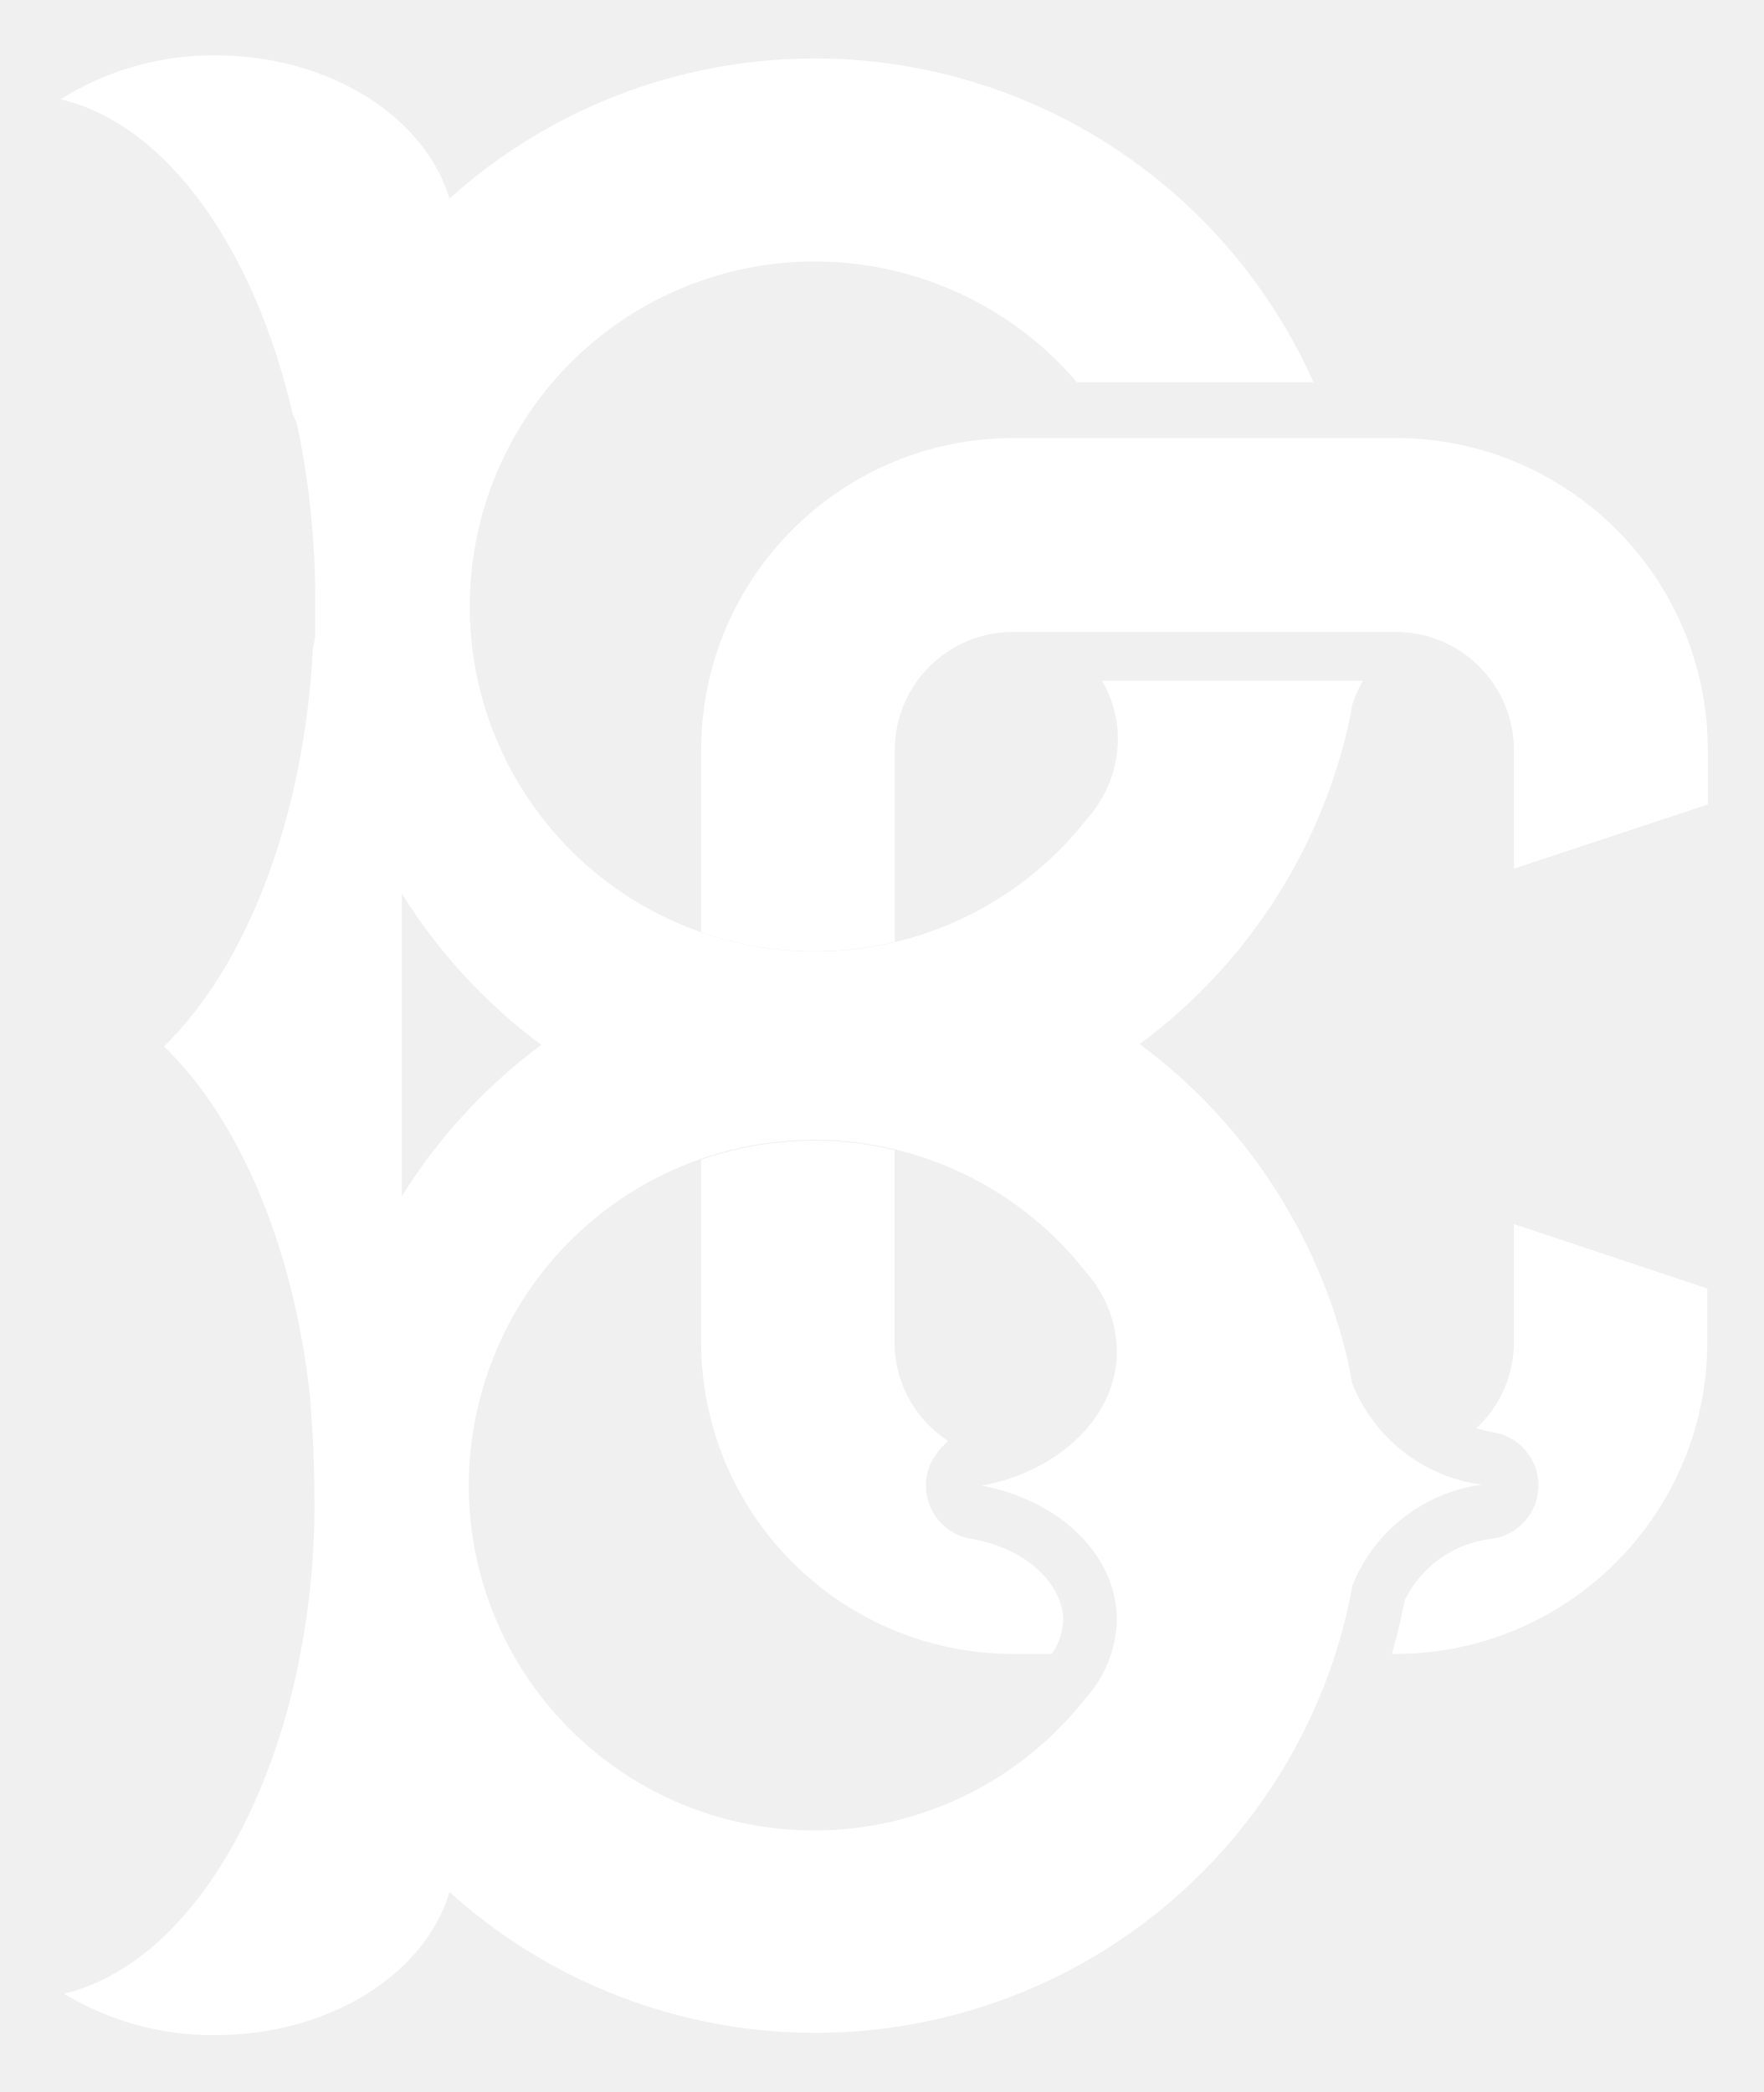
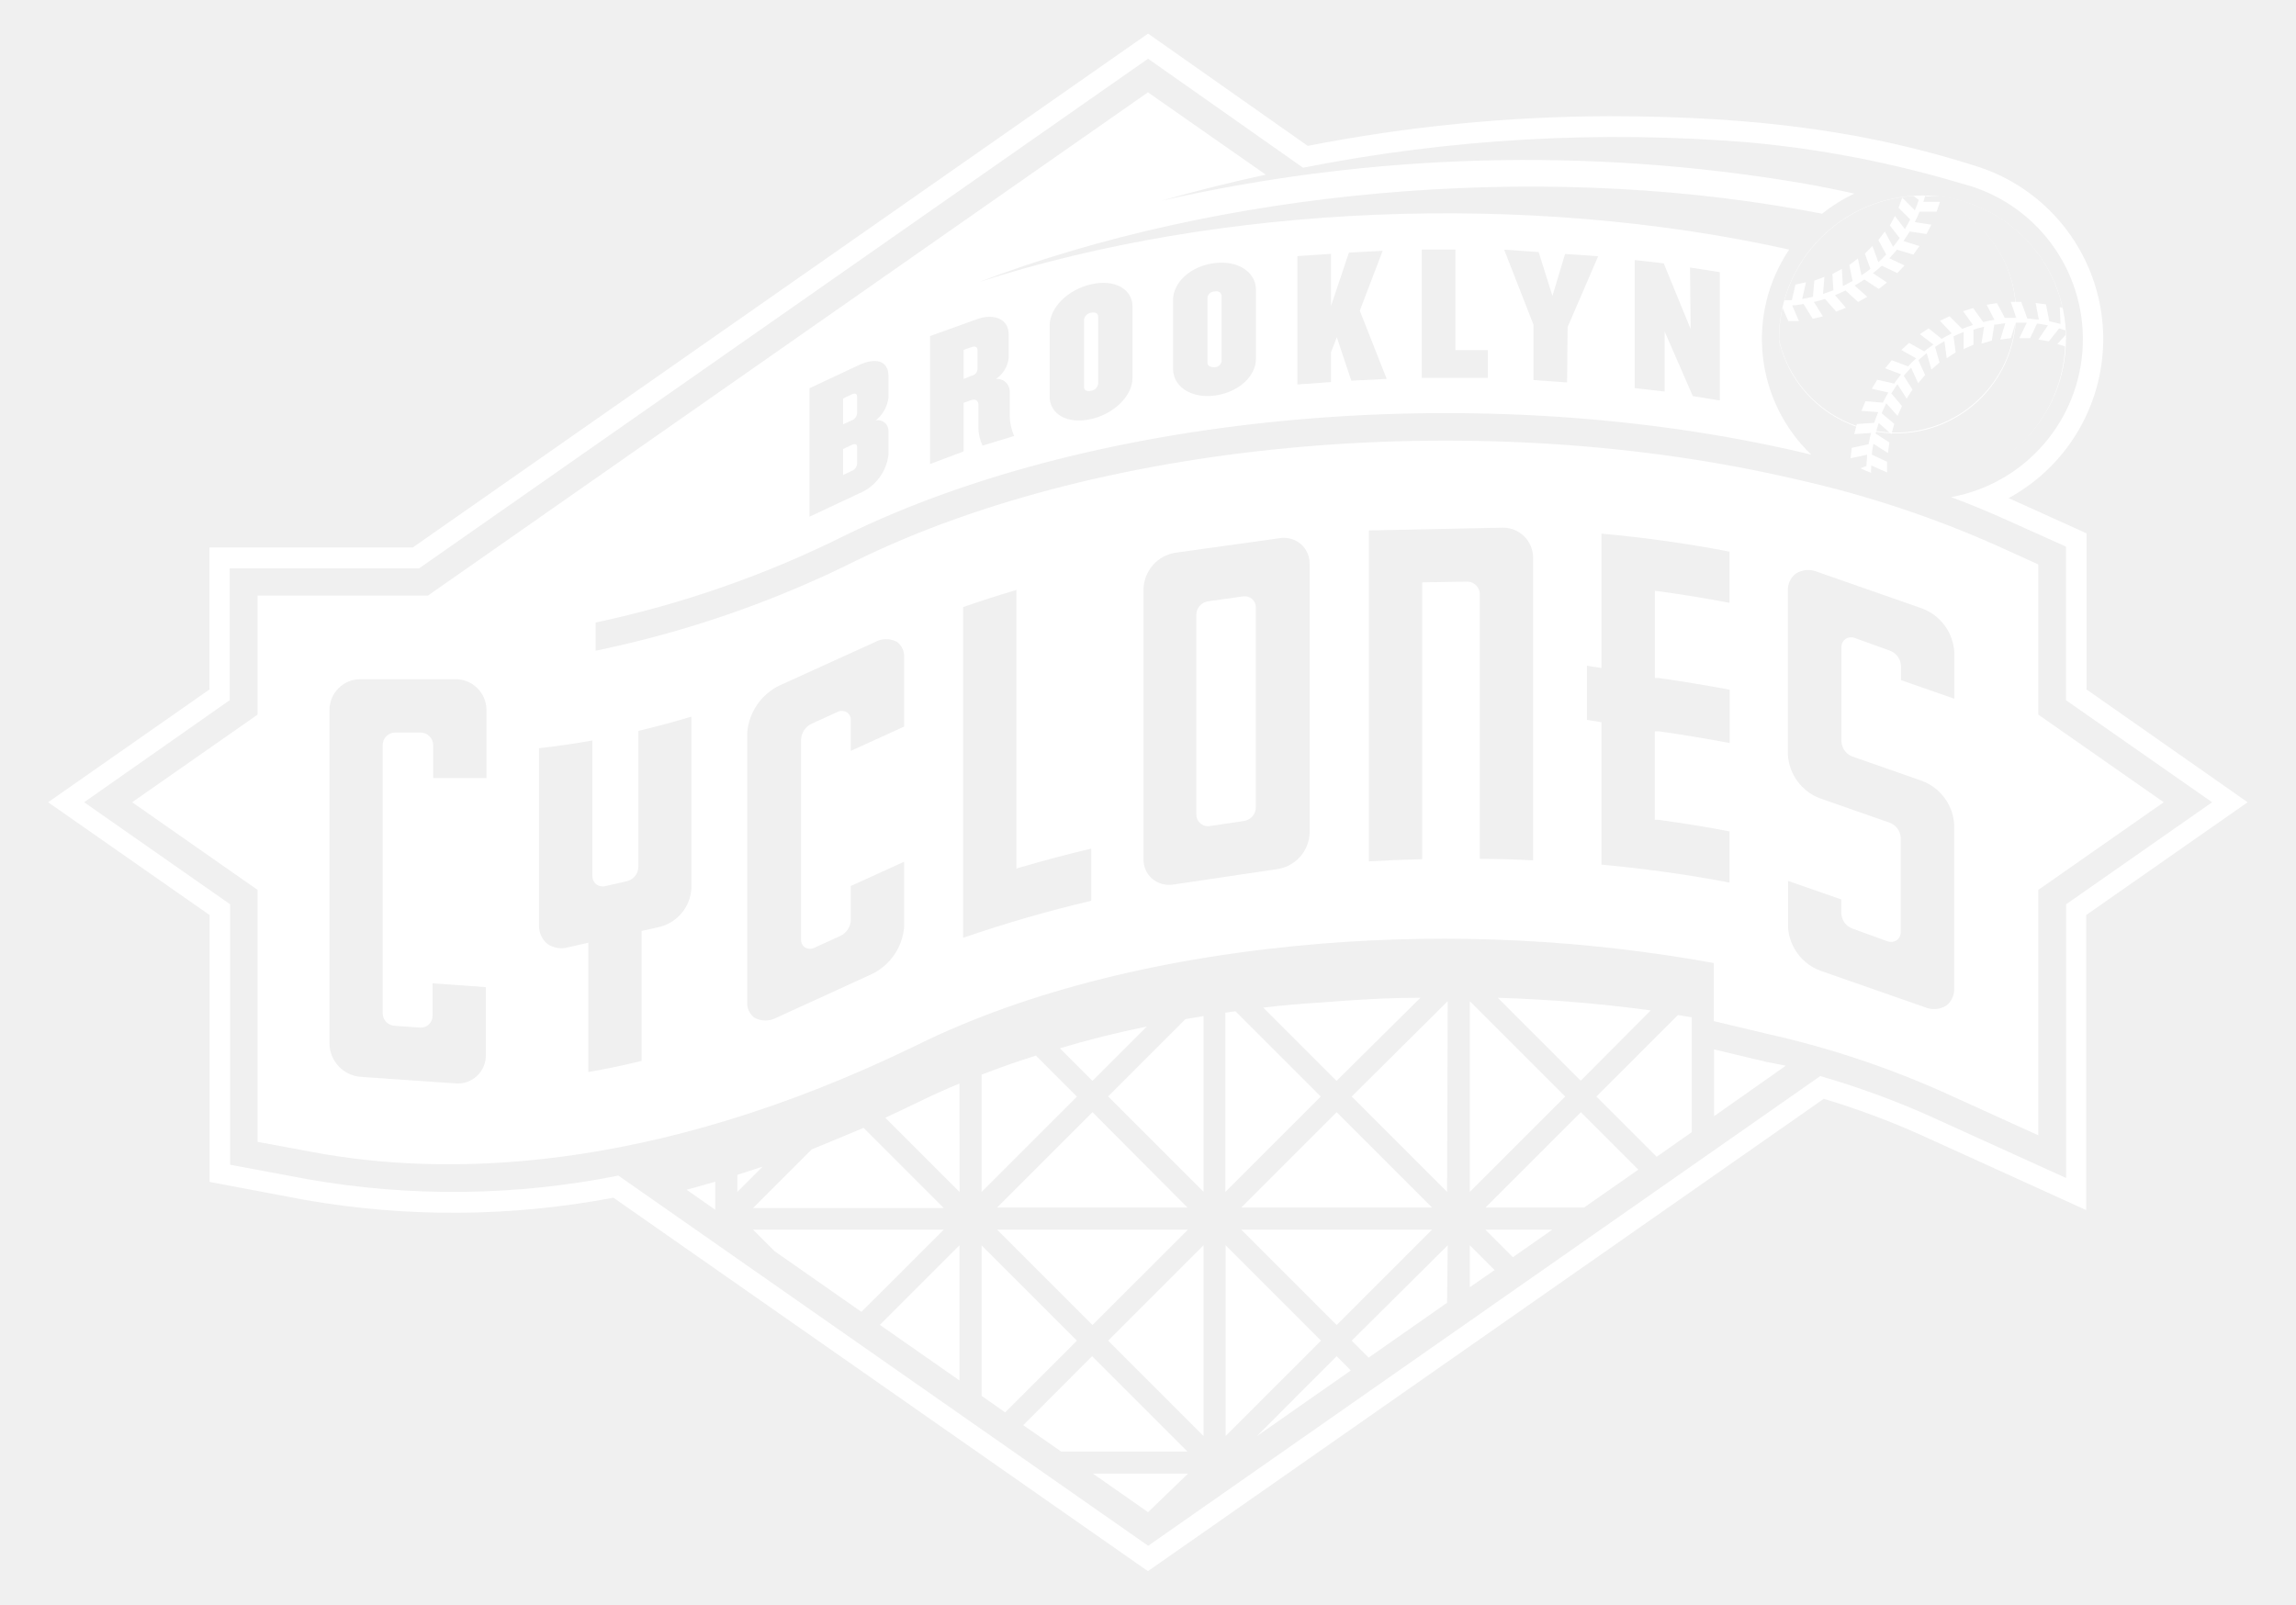
- <svg xmlns="http://www.w3.org/2000/svg" viewBox="0 0 71.04 84.29">
-   <mask id="ink-453" maskUnits="userSpaceOnUse" x="0" y="0" width="71.04" height="84.29">
+ <svg xmlns="http://www.w3.org/2000/svg" viewBox="0 0 181.75 127.04">
+   <mask id="ink-453" maskUnits="userSpaceOnUse" x="0" y="0" width="181.75" height="127.04">
    <g fill="#fff">
-       <g data-name="Layer 2">
-         <path d="M71 34v-3.78A14.83 14.83 0 0 0 56.22 15.4h-.85A24.29 24.29 0 0 0 18.84 4.57 12.79 12.79 0 0 0 8.66 0a13.82 13.82 0 0 0-7.44 2.09 2.16 2.16 0 0 0 .69 4.09c3 .72 6.2 4.56 7.73 11.15l.15.38a31.94 31.94 0 0 1 .65 6.55v1.28l-.06.41C10 32.52 7.78 37.83 5 40.52a2.26 2.26 0 0 0 0 3.25c2.56 2.47 4.66 7.15 5.24 13a1.91 1.91 0 0 0 .07.34c0 .7 0 1.55.05 2.29v2a30 30 0 0 1-1 6.71 1.59 1.59 0 0 0-.07.17c-1.61 5.78-4.6 9.16-7.38 9.83a2.16 2.16 0 0 0-.69 4.09 13.82 13.82 0 0 0 7.44 2.09 12.79 12.79 0 0 0 10.17-4.57 24.29 24.29 0 0 0 36.55-10.86h.84A14.83 14.83 0 0 0 71 54.07v-3.78L58.73 46.2v7.87a2.48 2.48 0 0 1-.8 1.83l-.48.45a3.15 3.15 0 0 1-.78-1.13l-.19-.89a24.41 24.41 0 0 0-7.06-12.18A24.4 24.4 0 0 0 56.49 30l.19-.89a2.85 2.85 0 0 1 .46-.79 3.2 3.2 0 0 0 .21-.3 2.51 2.51 0 0 1 1.38 2.23v7.87zm-14.78-8.54h-15.4a4.77 4.77 0 0 0-4.76 4.76v7.73a14 14 0 0 0 7.73-5 4.85 4.85 0 0 0 1.21-3.1 4.54 4.54 0 0 0-.64-2.3h10.55a4.72 4.72 0 0 0-.42.95c-.06.31-.13.66-.2 1a22.16 22.16 0 0 1-8.37 12.69 22.15 22.15 0 0 1 8.37 12.69c.07.3.14.65.2 1a6.55 6.55 0 0 0 5.22 4.06A6.56 6.56 0 0 0 54.49 64c-.06.31-.13.66-.2 1a22 22 0 0 1-36.18 11.27c-1 3.3-4.83 5.77-9.45 5.77a11.56 11.56 0 0 1-6.22-1.73c4-1 7.34-5.36 9-11.42a32 32 0 0 0 1.08-7.42 51.38 51.38 0 0 0-.17-5.22c-.66-6.07-2.86-11.2-5.88-14.11 3.34-3.22 5.69-9.15 6-16.08a2 2 0 0 0 .09-.53v-1.28a34.25 34.25 0 0 0-.56-7.07 1.86 1.86 0 0 0-.19-.49C10.25 10 6.71 5 2.44 4a11.55 11.55 0 0 1 6.22-1.75c4.62 0 8.48 2.47 9.45 5.77a22 22 0 0 1 34.81 7.38h-9.53a13.9 13.9 0 1 0-15.14 22.16v-7.34a12.58 12.58 0 0 1 12.57-12.57h15.4a12.58 12.58 0 0 1 12.57 12.57v2.16L61 35v-4.78a4.77 4.77 0 0 0-4.78-4.76zm-14 2.83a2.46 2.46 0 0 1 .6 1.56 2.76 2.76 0 0 1-.82 1.71 12 12 0 0 1-3.74 3.13v-4.47a2.52 2.52 0 0 1 2.51-2.51h1a3 3 0 0 0 .41.58zM26 33.87a11.64 11.64 0 1 1 14.18-18.46A14.83 14.83 0 0 0 26 30.22z" fill="#fff" style="fill:#000" />
-         <path d="M36.06 54.07a4.76 4.76 0 0 0 2.16 4 3.11 3.11 0 0 0-.64.78A2.17 2.17 0 0 0 39.2 62c2.47.47 3.65 2 3.65 3.26a2.6 2.6 0 0 1-.46 1.37h-1.57a12.58 12.58 0 0 1-12.57-12.56v-7.34a13.92 13.92 0 0 0-8.93 9.85 13.87 13.87 0 0 0 3.32 12.72 13.9 13.9 0 0 0 21.15-.89A4.86 4.86 0 0 0 45 65.27c0-2.62-2.31-4.82-5.43-5.41 3.11-.59 5.43-2.79 5.43-5.41a4.86 4.86 0 0 0-1.25-3.14 14 14 0 0 0-7.73-5zM24.34 67.82v-.05a11.62 11.62 0 0 1-2.78-10.64A11.65 11.65 0 0 1 26 50.44v3.64a14.83 14.83 0 0 0 14.17 14.8 11.73 11.73 0 0 1-7.35 2.62 11.6 11.6 0 0 1-8.48-3.68zM42 52.73a2.76 2.76 0 0 1 .73 1.71 2.89 2.89 0 0 1-1.18 2.14h-.78a2.51 2.51 0 0 1-2.51-2.51v-4.46A11.93 11.93 0 0 1 42 52.73zM21.8 42.15A22.14 22.14 0 0 1 16.19 36v12.25a22.11 22.11 0 0 1 5.61-6.1z" fill="#fff" style="fill:#000" />
-         <path d="M28.25 46.73v7.34a12.58 12.58 0 0 0 12.57 12.57h1.56a2.6 2.6 0 0 0 .46-1.37c0-1.22-1.18-2.79-3.65-3.26a2.17 2.17 0 0 1-1.63-3.17 3.11 3.11 0 0 1 .64-.78 4.76 4.76 0 0 1-2.16-4v-7.72a13.89 13.89 0 0 0-7.8.39zM60.11 57.7a2.17 2.17 0 0 1 0 4.3 4.45 4.45 0 0 0-3.51 2.47l-.19.9q-.15.64-.33 1.27h.13a12.58 12.58 0 0 0 12.58-12.57v-2.15L61 49.32v4.75a4.74 4.74 0 0 1-1.52 3.48 6.54 6.54 0 0 0 .63.15z" fill="#fff" />
-         <path d="M28.25 37.56A13.9 13.9 0 1 1 43.39 15.4h9.53A22 22 0 0 0 18.11 8c-1-3.3-4.83-5.77-9.45-5.77A11.55 11.55 0 0 0 2.44 4c4.27 1 7.81 6 9.36 12.71a1.86 1.86 0 0 1 .19.49 34.25 34.25 0 0 1 .71 7.07v1.28a2 2 0 0 1-.09.53c-.35 6.93-2.7 12.86-6 16.08 3 2.91 5.22 8 5.88 14.11a51.38 51.38 0 0 1 .17 5.22 32 32 0 0 1-1.08 7.42c-1.68 6.05-5 10.46-9 11.42A11.56 11.56 0 0 0 8.66 82c4.62 0 8.48-2.47 9.45-5.77a22 22 0 0 0 36.18-11.35c.07-.3.14-.65.2-1a6.56 6.56 0 0 1 5.22-4.06 6.55 6.55 0 0 1-5.22-4.06c-.06-.31-.13-.66-.2-1a22.15 22.15 0 0 0-8.37-12.69 22.16 22.16 0 0 0 8.37-12.69c.07-.3.14-.65.2-1a4.72 4.72 0 0 1 .42-.95H44.4a4.54 4.54 0 0 1 .64 2.3A4.85 4.85 0 0 1 43.79 33a13.92 13.92 0 0 1-15.53 4.57zM16.19 36a22.14 22.14 0 0 0 5.62 6.1 22.11 22.11 0 0 0-5.62 6.1zm27.6 15.3A4.86 4.86 0 0 1 45 54.45c0 2.62-2.31 4.82-5.43 5.41 3.11.59 5.43 2.79 5.43 5.41a4.86 4.86 0 0 1-1.25 3.14 13.9 13.9 0 0 1-21.15.89 13.87 13.87 0 0 1-3.32-12.72 13.91 13.91 0 0 1 24.51-5.28z" fill="#fff" style="fill:#fff" />
-         <path d="M61 30.22V35l7.81-2.59v-2.19a12.58 12.58 0 0 0-12.59-12.57h-15.4a12.58 12.58 0 0 0-12.57 12.57v7.34a13.9 13.9 0 0 0 7.8.39v-7.73a4.77 4.77 0 0 1 4.76-4.76h15.4A4.77 4.77 0 0 1 61 30.22z" fill="#fff" />
-         <path d="M61 76.72h-1v2.65h-.66v-2.65h-1v-.57H61zm4.4 2.65h-.66v-2.56l-.93 2.56h-.63l-.9-2.56v2.56h-.66v-3.22h1.14l.75 2.1.78-2.1h1.13z" fill="#fff" style="fill:#000" />
+       <path d="m145 93.15h-1.09v3h-.74v-3h-1.17v-.65h3zm5 3h-.74v-2.91l-1 2.88h-.71l-1-2.88v2.88h-.74v-3.62h1.28l.84 2.37.88-2.37h1.27z" fill="#fff" style="fill:#000" />
+       <path d="m167.35 53.45v-12.63l-4-1.8a16.54 16.54 0 0 0 -5.3-27.64l-.81-.26c-8.87-2.85-18.08-4.12-29.83-4.12a129 129 0 0 0 -23.41 2.2l-13.12-9.2-58.88 41.17h-17.6v12.28l-14.4 10.07 14.4 10.07v21.8l9.31 1.74a69.75 69.75 0 0 0 24.33 0l42.84 29.87 53.86-37.65a60.82 60.82 0 0 1 6.5 2.49l16.11 7.31v-25.56l14.4-10.07z" fill="#000" />
+       <path d="m165.17 54.59v-12.36l-6.17-2.79a14.34 14.34 0 0 0 -2.43-26.24c-8.31-2.67-17.12-4-29.2-4a125.58 125.58 0 0 0 -23.85 2.35l-12.64-8.89-58.21 40.69h-16.09v11.24l-12.77 8.93 12.78 8.93v21.13l7.52 1.42a68 68 0 0 0 24.45-.17l42.31 29.57 53.5-37.4a63.71 63.71 0 0 1 7.77 2.9l13 5.91v-23.36l12.78-8.93z" fill="#fff" />
+       <path d="m171.29 63.52-9.93 6.94v19.43l-7.64-3.47a73.53 73.53 0 0 0 -13.85-4.57l-4.2-1s0-4.56 0-4.6a119.86 119.86 0 0 0 -31-1.54c-12.3 1-23.38 3.75-32 8-21.39 10.43-37.82 10.39-47.86 8.52l-4.42-.82v-19.95l-9.93-6.94 9.93-6.94v-9.42h13.48l57-39.85 9.33 6.52c-2.79.6-5.55 1.29-8.25 2.06a130.74 130.74 0 0 1 50.68-1.39q2.11.37 4.16.83a12.7 12.7 0 0 0 -2.55 1.59l-1.62-.3c-21.38-3.86-46.13-1.53-65.12 5.71 19-6.12 43.24-7.22 64.13-2.57a12.69 12.69 0 0 0 1.75 16.24l-.54-.13c-25.27-5.96-55.84-3.33-75.94 6.52a82.7 82.7 0 0 1 -19.75 6.9v2.23a84.31 84.31 0 0 0 20.7-7.17c19.73-9.64 49.67-12.2 74.5-6.36a84 84 0 0 1 15.83 5.26l3.17 1.44v11.89z" fill="#fff" style="fill:#fff" />
+       <g fill="#000">
+         <path d="m155.82 16.08c.28.09.56.19.83.31-.27-.11-.55-.21-.83-.31z" />
+         <path d="m156.86 16.49c.26.12.52.24.78.38-.26-.14-.52-.26-.78-.38z" />
+         <path d="m158.79 17.61c.22.16.44.32.65.49-.21-.18-.44-.34-.65-.49z" />
+         <path d="m154.75 15.78c.29.07.58.14.86.23-.28-.09-.61-.16-.86-.23z" />
+         <path d="m157.85 17c.24.14.49.28.72.44-.23-.16-.48-.3-.72-.44z" />
+         <path d="m141.07 29.17c0-.24-.08-.48-.12-.73.05.25.05.49.12.73z" />
+         <path d="m140.89 28c0-.25 0-.5 0-.76-.03.3-.02.56 0 .76z" />
+         <path d="m152.53 15.5h.87c-.28.02-.58.01-.87 0z" />
+         <path d="m153.66 15.59c.29 0 .58.08.87.14-.29-.07-.53-.1-.87-.14z" />
+         <path d="m161.86 20.9c.11.18.22.35.32.54-.09-.19-.18-.36-.32-.54z" />
+         <path d="m163.2 24.1c0 .15.09.3.12.46-.03-.16-.08-.31-.12-.46z" />
+         <path d="m162.86 23c.06.16.13.32.18.49-.04-.19-.12-.35-.18-.49z" />
+         <path d="m163.43 25.29c0 .13 0 .26.06.39-.01-.13-.04-.26-.06-.39z" />
+         <path d="m159.67 18.31c.19.17.39.34.57.52-.18-.19-.38-.35-.57-.52z" />
+         <path d="m150.09 34.25a9.51 9.51 0 0 0 2.18-18.76h-.08a11.36 11.36 0 0 0 -11.36 11.36s0 .05 0 .08a9.51 9.51 0 0 0 9.26 7.32z" />
+         <path d="m160.48 19.09c.17.18.33.35.49.54-.16-.19-.32-.36-.49-.54z" />
+         <path d="m161.21 20c.14.18.28.36.41.55-.13-.24-.27-.41-.41-.55z" />
+         <path d="m141.35 30.26c-.07-.23-.13-.46-.18-.7.06.23.11.44.18.7z" />
+         <path d="m162.42 21.92c.08.17.17.34.24.51-.07-.18-.16-.34-.24-.51z" />
+         <path d="m145.85 36.27c-.19-.13-.36-.27-.54-.4.18.13.35.28.54.4z" />
+         <path d="m151 38.15-.39-.06z" />
+         <path d="m145 35.62c-.18-.15-.34-.3-.51-.46.15.16.31.32.51.46z" />
+         <path d="m144.17 34.89c-.16-.16-.31-.34-.46-.51.15.18.29.35.46.51z" />
+         <path d="m147.78 37.32c-.21-.09-.4-.19-.6-.29.2.1.39.2.6.29z" />
+         <path d="m146.79 36.84c-.2-.11-.39-.23-.58-.35.19.12.38.24.58.35z" />
+         <path d="m148.82 37.7c-.2-.06-.39-.14-.59-.21.2.07.39.14.59.21z" />
+         <path d="m143.44 34.09c-.15-.18-.29-.37-.42-.56.13.19.27.38.42.56z" />
+         <path d="m149.91 38-.55-.14z" />
+         <path d="m141.74 31.3c-.09-.22-.17-.44-.25-.66.08.22.15.44.25.66z" />
+         <path d="m142.22 32.29c-.11-.2-.21-.42-.31-.63.09.21.19.42.31.63z" />
+         <path d="m142.79 33.22c-.13-.19-.25-.4-.37-.6.12.2.23.38.37.6z" />
      </g>
+       <path d="m163.49 25.68c0-.13 0-.26-.06-.39s-.06-.49-.11-.73-.08-.3-.12-.46-.1-.42-.16-.63-.12-.33-.18-.49-.13-.37-.2-.55-.16-.34-.24-.51-.15-.32-.23-.48-.21-.36-.32-.54-.16-.27-.24-.4-.27-.37-.41-.55-.16-.22-.24-.33-.32-.36-.49-.54l-.24-.27c-.18-.18-.38-.35-.57-.52l-.23-.21c-.21-.17-.43-.33-.65-.49l-.22-.17c-.23-.16-.47-.3-.72-.44l-.21-.13c-.25-.14-.51-.26-.78-.38l-.21-.1c-.27-.12-.55-.21-.83-.31l-.21-.08c-.28-.09-.57-.16-.86-.23l-.22-.06c-.28-.06-.58-.1-.87-.14h-.26c-.29 0-.58 0-.87 0h-.27a9.51 9.51 0 1 1 -11.44 11.44v.37s0 .51 0 .76 0 .26.06.4.07.49.12.73.07.26.1.39.11.47.18.7.09.25.14.38.15.45.25.66.12.24.17.36.19.43.31.63.14.22.2.33.24.41.37.6l.23.31c.14.19.27.38.42.56l.27.3c.15.17.3.35.46.51l.3.27c.17.16.33.31.51.46l.33.25c.18.14.35.28.54.4l.35.22c.19.12.38.24.58.35l.39.19c.2.1.4.2.6.29l.45.17c.2.07.39.15.59.21l.54.14.55.14c.24 0 .49.08.73.11l.39.06a11.54 11.54 0 0 0 1.16.06 11.36 11.36 0 0 0 11.36-11.36 11.53 11.53 0 0 0 .01-1.26z" fill="#fff" style="fill:#000" />
+       <path d="m142.4 25.42-.53-1.24c.3 0 .6-.07.9-.11l.72 1.17.81-.19-.71-1.14c.3-.07.59-.15.88-.24l.88 1 .77-.3-.86-1q.42-.17.83-.37l1 .91.72-.41-1-.89c.26-.15.52-.31.77-.48l1.14.75.65-.51-1.11-.74q.36-.28.7-.59l1.23.58.57-.6-1.2-.57c.21-.22.41-.45.6-.68l1.3.39.48-.68-1.27-.39c.18-.25.34-.5.5-.76l1.33.2.38-.74-1.31-.2c.14-.27.27-.55.38-.83h1.35l.27-.78h-1.32c.06-.17.1-.34.15-.51h-.23c-.25 0-.5 0-.76 0l.48.36q-.14.42-.31.82l-1-1-.29.8.92.92c-.13.26-.27.52-.42.77l-.79-1.04-.4.75.78 1c-.17.24-.35.47-.53.69l-.65-1.21-.51.68.62 1.14c-.2.21-.41.42-.62.61l-.47-1.28-.6.6.44 1.21q-.34.27-.71.51l-.28-1.33-.68.51.26 1.26c-.25.15-.51.28-.77.41l-.08-1.36-.75.41.08 1.28q-.4.16-.82.29l.11-1.35-.8.3-.11 1.28c-.28.07-.57.12-.85.17l.3-1.32-.83.18-.29 1.24h-.62c0 .18-.1.36-.14.55l.48 1.1z" fill="#fff" />
+       <path d="m163.52 27.44c0-.2 0-.4 0-.6s0-.22 0-.33l-.66.73z" fill="#fff" />
+       <path d="m148.13 36.85 1.25.56v-.85l-1.2-.56c0-.29.07-.58.12-.86l1.15.73.11-.84-1.09-.7c.07-.28.16-.56.25-.84l1 .89.23-.82-1-.84c.11-.27.24-.53.37-.79l.89 1 .35-.78-.84-1c.15-.25.31-.49.48-.73l.73 1.14.46-.72-.69-1.08c.18-.22.38-.44.58-.65l.56 1.23.55-.65-.53-1.17c.21-.2.44-.38.66-.56l.37 1.3.64-.56-.35-1.23c.24-.16.49-.32.74-.46l.18 1.35.71-.46-.17-1.27c.26-.13.53-.24.8-.35v1.36l.78-.35v-1.19q.41-.13.84-.23l-.21 1.34.82-.24.2-1.27c.29 0 .57-.08.87-.11l-.4 1.3.84-.12.38-1.22h.24.64l-.59 1.23h.85l.55-1.16q.43.05.86.14l-.76 1.13.84.13.81-1.02.56.18a11.37 11.37 0 0 0 -.25-1.79l-.26-.07.06 1.33c-.29-.08-.59-.15-.89-.21l-.26-1.34-.82-.11.25 1.31c-.3 0-.6-.07-.91-.08l-.48-1.32h-.83l.44 1.27c-.31 0-.61 0-.91 0l-.62-1.17-.82.13.62 1.19q-.45.07-.89.18l-.8-1.11-.79.25.78 1.09c-.29.09-.57.2-.86.31l-1-1-.75.36.93 1c-.27.13-.54.28-.8.43l-1.03-.83-.69.46 1.07.82c-.25.17-.49.35-.73.54l-1.2-.67-.61.56 1.17.66c-.22.2-.44.42-.64.64l-1.29-.49-.52.64 1.26.48c-.19.23-.37.48-.55.73l-1.34-.3-.43.71 1.31.3c-.16.26-.3.53-.44.8l-1.37-.11-.32.76 1.33.1c-.12.28-.22.56-.32.85l-1.37.09-.21.8 1.33-.09c-.08.29-.14.59-.19.89l-1.34.29-.09.82 1.31-.28c0 .3-.05.6-.06.9l-.49.18c.28.14.57.26.86.37 0-.06 0-.11 0-.17s.01-.28.02-.43z" fill="#fff" />
+       <path d="m163.54 55.44v-12.16l-4.45-2c-1.5-.68-3-1.31-4.64-1.92a12.71 12.71 0 0 0 .86-24.82 86 86 0 0 0 -16.82-3.26 127.75 127.75 0 0 0 -35.34 2l-12.27-8.63-57.7 40.35h-15v10.44l-11.52 8.08 11.56 8.08v20.62l6.2 1.16a66.62 66.62 0 0 0 24.53-.3l41.94 29.31 53.2-37.19a66.44 66.44 0 0 1 8.74 3.2l10.72 4.87v-21.67l11.56-8.08zm0-28.6a11.36 11.36 0 1 1 -11.36-11.36 11.36 11.36 0 0 1 11.37 11.36zm-2.19 43.62v19.43l-7.64-3.47a73.53 73.53 0 0 0 -13.85-4.57l-4.2-1s0-4.56 0-4.6a119.86 119.86 0 0 0 -31-1.54c-12.3 1-23.38 3.75-32 8-21.38 10.43-37.81 10.39-47.85 8.52l-4.42-.82v-19.95l-9.93-6.94 9.93-6.94v-9.42h13.48l57-39.85 9.33 6.52c-2.79.6-5.55 1.29-8.25 2.06a130.74 130.74 0 0 1 50.68-1.39q2.11.37 4.16.83a12.7 12.7 0 0 0 -2.55 1.59l-1.62-.3c-21.38-3.86-46.13-1.53-65.12 5.71 19-6.12 43.24-7.22 64.13-2.57a12.69 12.69 0 0 0 1.75 16.24l-.54-.13c-25.27-5.96-55.84-3.33-75.94 6.52a82.7 82.7 0 0 1 -19.75 6.9v2.23a84.31 84.31 0 0 0 20.7-7.17c19.73-9.64 49.67-12.2 74.5-6.36a84 84 0 0 1 15.83 5.26l3.17 1.44v11.89l9.93 6.94z" fill="#fff" style="fill:#000" />
+       <g fill="#fff">
+         <path d="m95.27 80.45-1.43.24-6.12 6.12 7.55 7.55z" />
+         <path d="m95.27 98.6-7.55 7.55 7.55 7.55z" />
+         <path d="m86.48 88.06-7.55 7.55h15.07z" />
+         <path d="m77.7 110.52 1.87 1.31 5.68-5.68-7.55-7.55z" />
+         <path d="m86.48 104.91 7.56-7.55h-15.11z" />
+         <path d="m86.48 85.58 4.3-4.3q-3.56.72-6.88 1.72z" />
+         <path d="m94 114.93-7.55-7.55-5.45 5.46 3 2.09z" />
+         <path d="m77.7 85.09v9.29l7.55-7.55-3.25-3.25q-2.22.7-4.3 1.51z" />
+         <path d="m64.26 91-4.65 4.65h15.1l-6.35-6.35q-2.08.88-4.1 1.7z" />
+         <path d="m75.95 98.6-6.3 6.3 6.3 4.4z" />
+         <path d="m54.35 94.2 2.27 1.59v-2.23q-1.15.34-2.27.64z" />
+         <path d="m74.71 97.36h-15.1l1.71 1.71 6.87 4.8z" />
+         <path d="m58.37 94.37 2-2-2 .65z" />
+         <path d="m75.95 85.79q-1.73.72-3.34 1.51-1.28.62-2.53 1.2l5.88 5.88z" />
+         <path d="m116.35 94.37 7.55-7.55-7.55-7.55z" />
+         <path d="m116.35 101.92 1.96-1.36-1.96-1.96z" />
+         <path d="m117.58 97.36 2.18 2.18 3.12-2.18z" />
+         <path d="m130.67 80a118.56 118.56 0 0 0 -12.11-1l6.57 6.57z" />
+         <path d="m105.81 104.91 7.55-7.55h-15.1z" />
+         <path d="m125.14 88.06-7.55 7.55h7.8l4.3-3z" />
+         <path d="m114.6 98.6-7.6 7.55 1.34 1.34 6.21-4.34z" />
+         <path d="m133.92 80.55-1.1-.18-6.45 6.45 4.77 4.77 2.78-1.95z" />
+         <path d="m86.52 116.68 4.36 3.05 3.16-3.05z" />
+         <path d="m105.81 107.38-6.33 6.34 7.45-5.21z" />
+         <path d="m114.6 79.27-7.6 7.55 7.55 7.55z" />
+         <path d="m98.26 95.61h15.1l-7.55-7.55z" />
+         <path d="m100 79.78 5.8 5.8 6.64-6.58c-2.61 0-5.21.16-7.8.37q-2.34.14-4.64.41z" />
+         <path d="m97.02 113.7 7.55-7.55-7.55-7.55z" />
+         <path d="m97 80.18v14.19l7.55-7.55-6.75-6.75z" />
+         <path d="m139.87 84.09-4.19-1v5.29l5.68-4z" />
+       </g>
+       <path d="m104.64 43.35a2.86 2.86 0 0 0 -.63-.41 2.83 2.83 0 0 0 -.47-.53 3 3 0 0 0 -2.42-.68l-8.27 1.16a3.83 3.83 0 0 0 -3.26 3.72v21.39a2.93 2.93 0 0 0 1 2.26 2.85 2.85 0 0 0 .62.4 2.83 2.83 0 0 0 .48.54 3 3 0 0 0 2.43.66l8.27-1.23a3.86 3.86 0 0 0 3.25-3.74v-21.28a3 3 0 0 0 -1-2.26zm-6.12 20.54a.2.2 0 0 1 -.16.17l-1.66.25v-14.7a.19.19 0 0 1 .15-.17l1.66-.23z" fill="#fff" />
+       <path d="m66.41 69.57v3.3a.59.59 0 0 1 -.31.42l-.73.33v-14.14a.58.58 0 0 1 .31-.42l.73-.33v2.13l1.1.94 6-2.73v-6.07a2.32 2.32 0 0 0 -1-2 2 2 0 0 0 -.42-.2 2 2 0 0 0 -.68-.74 2.7 2.7 0 0 0 -2.59 0l-7.5 3.41a5.45 5.45 0 0 0 -3.07 4.53v21.32a2.32 2.32 0 0 0 1 2 2 2 0 0 0 .42.2 2 2 0 0 0 .68.74 2.7 2.7 0 0 0 2.6 0l7.5-3.41a5.44 5.44 0 0 0 3.1-4.53v-6.54l-1.1-.94z" fill="#fff" />
+       <path d="m34.44 63.42h6v-6.26a3.34 3.34 0 0 0 -1.77-2.95 3.33 3.33 0 0 0 -2.67-1.33h-7.5a3.34 3.34 0 0 0 -3.34 3.34v26.41a3.59 3.59 0 0 0 1.84 3.09 3.56 3.56 0 0 0 2.54 1.38l7.5.52a3.12 3.12 0 0 0 3.38-3.14v-6.21l-1.1-.94-6-.42v3.55s0 0 0 0l-1-.07v-20.48a.07.07 0 0 1 .07-.07h1v2.63z" fill="#fff" />
+       <path d="m150.66 55.7 6 2.1v-5.26a4.81 4.81 0 0 0 -2.28-3.85 4.72 4.72 0 0 0 -2-1.36l-8.27-2.89a2.73 2.73 0 0 0 -2.53.24 2.49 2.49 0 0 0 -1 2.1v13a4.8 4.8 0 0 0 2.28 3.85 4.64 4.64 0 0 0 2 1.35c.19.08.44.16.87.31l3.82 1.33v7l-1.8-.62v-1.16l-1.1-1.25-6-2.1v4.95a4.81 4.81 0 0 0 2.28 3.85 4.72 4.72 0 0 0 2 1.36l8.27 2.89a2.72 2.72 0 0 0 2.53-.24 2.48 2.48 0 0 0 1-2.1v-13a4.81 4.81 0 0 0 -2.28-3.85 4.66 4.66 0 0 0 -2-1.35c-.19-.08-.45-.16-.88-.31l-3.82-1.34v-7l1.81.63v1.47z" fill="#fff" />
+       <path d="m122.35 42.77a3.3 3.3 0 0 0 -.77-.56 3.46 3.46 0 0 0 -.32-.38 3.27 3.27 0 0 0 -2.37-.94l-11.42.2v28l1.1.94.95-.05c1.38-.08 2.79-.13 4.19-.17h.88v-21.87h1.64v21l1.1.94h.89c1.41 0 2.82.05 4.19.12h.94v-24.88a3.27 3.27 0 0 0 -1-2.35z" fill="#fff" />
+       <path d="m138.9 49.76v-5.41l-1.1-1.41-.73-.14c-3.26-.63-6.7-1.12-10.23-1.44l-1-.09v10.58l-1.15-.18v6.09l1.1.94h.05v10.58l1.1.94.82.07c3.45.32 6.84.79 10.05 1.41l1.07.21v-5.41l-1.1-1.41-.73-.14c-1.35-.26-2.72-.49-4.1-.7v-4.36l5.92 1v-5.61l-1.1-1.41-4.77-.87v-4.25z" fill="#fff" />
+       <path d="m56.75 56.46-1.1-.94-1.16.35c-1.41.43-2.81.81-4.17 1.13l-.69.16v11.5a.3.3 0 0 1 -.2.24l-.56.13v-10.53l-1.1-.94-1.06.19c-1.41.25-2.81.45-4.16.6l-.8.09v14.76a2.74 2.74 0 0 0 1 2.2 2.51 2.51 0 0 0 .55.33 2.57 2.57 0 0 0 .55.61 2.71 2.71 0 0 0 1.84.56v9.1l1.1.94 1.05-.19c1.43-.25 2.87-.55 4.28-.9l.69-.17v-10.32l.73-.16a4.21 4.21 0 0 0 3.21-3.95z" fill="#fff" />
+       <path d="m87.28 66-1.11.26c-1.27.3-2.51.63-3.72 1v-20.82l-1.1-.94-1.16.34c-1.47.44-2.91.9-4.26 1.37l-.6.21v28.09l1.1.94 1.2-.45a104.35 104.35 0 0 1 10.06-2.9l.69-.16v-5.94z" fill="#fff" />
+       <path d="m101.24 42.62-8.24 1.15a3 3 0 0 0 -2.48 2.83v21.4a2 2 0 0 0 .69 1.58 2.09 2.09 0 0 0 1.71.45l8.27-1.23a3 3 0 0 0 2.48-2.85v-21.28a2.06 2.06 0 0 0 -.69-1.59 2.11 2.11 0 0 0 -1.74-.46zm-6.24 22.55a.87.87 0 0 1 -.3-.67v-15.83a1.09 1.09 0 0 1 .93-1.06l2.77-.39a.9.9 0 0 1 .71.2.88.88 0 0 1 .3.67v15.8a1.1 1.1 0 0 1 -.91 1.11l-2.77.41a.89.89 0 0 1 -.73-.24z" fill="#fff" style="fill:#000" />
+       <path d="m69.22 50.86-7.5 3.41a4.55 4.55 0 0 0 -2.57 3.73v21.32a1.43 1.43 0 0 0 .57 1.26 1.84 1.84 0 0 0 1.74 0l7.54-3.45a4.55 4.55 0 0 0 2.57-3.72v-5.18l-4.22 1.92v2.72a1.46 1.46 0 0 1 -.84 1.24l-2 .91a.81.81 0 0 1 -.78 0 .73.73 0 0 1 -.32-.63v-15.85a1.47 1.47 0 0 1 .84-1.24l2-.91a.81.81 0 0 1 .78 0 .72.72 0 0 1 .32.63v2.43l4.22-1.92v-5.45a1.43 1.43 0 0 0 -.57-1.26 1.83 1.83 0 0 0 -1.78.04z" fill="#fff" style="fill:#000" />
+       <path d="m28.52 53.78a2.44 2.44 0 0 0 -2.44 2.44v26.41a2.68 2.68 0 0 0 2.46 2.63l7.5.52a2.22 2.22 0 0 0 2.42-2.25v-5.37l-4.22-.3v2.58a.92.92 0 0 1 -1 .92l-2-.14a1 1 0 0 1 -.95-1v-21.22a1 1 0 0 1 1-1h2a1 1 0 0 1 1 1v2.6h4.22v-5.38a2.44 2.44 0 0 0 -2.51-2.44z" fill="#fff" style="fill:#000" />
+       <path d="m142.15 45.42a1.61 1.61 0 0 0 -.62 1.37v13a3.94 3.94 0 0 0 2.54 3.42l5.52 1.93a1.33 1.33 0 0 1 .87 1.18v7.48a.77.77 0 0 1 -.31.64.83.83 0 0 1 -.76.08l-2.77-1a1.34 1.34 0 0 1 -.86-1.18v-1.12l-4.22-1.47v3.68a3.94 3.94 0 0 0 2.54 3.42l8.27 2.89a1.86 1.86 0 0 0 1.72-.12 1.62 1.62 0 0 0 .62-1.37v-13a3.94 3.94 0 0 0 -2.54-3.42l-5.52-1.93a1.34 1.34 0 0 1 -.86-1.18v-7.48a.77.77 0 0 1 .31-.64.83.83 0 0 1 .76-.08l2.77 1a1.34 1.34 0 0 1 .87 1.18v1.15l4.22 1.47v-3.72a3.94 3.94 0 0 0 -2.54-3.42l-8.27-2.89a1.86 1.86 0 0 0 -1.74.13z" fill="#fff" style="fill:#000" />
+       <path d="m118.9 41.78-10.54.22v26.2c1.39-.08 2.8-.14 4.22-.17v-21.92l3.56-.06a1 1 0 0 1 1 1v20.95c1.42 0 2.84.05 4.22.12v-23.95a2.38 2.38 0 0 0 -2.43-2.39z" fill="#fff" style="fill:#000" />
+       <path d="m76.24 48.07v26.18a105.28 105.28 0 0 1 10.14-2.93v-4.13c-1.86.44-3.71.93-5.52 1.46l-.4.12v-22.06c-1.46.43-2.85.88-4.22 1.36z" fill="#fff" style="fill:#000" />
+       <path d="m131.34 46.82c1.91.26 3.78.57 5.57.91v-4.05c-3.24-.63-6.65-1.11-10.14-1.43v10.64l-1.15-.18v4.29l1.15.18v11.28c3.49.32 6.9.8 10.14 1.42v-4.05c-1.81-.35-3.71-.66-5.65-.92h-.27v-7h.36c1.59.22 3.77.58 5.57.92v-4.22c-1.69-.32-3.92-.69-5.65-.93h-.27v-6.9z" fill="#fff" style="fill:#000" />
+       <path d="m50.53 57.87v10.79a1.18 1.18 0 0 1 -.9 1.11l-1.71.39a.86.86 0 0 1 -.73-.15.84.84 0 0 1 -.3-.66v-10.72c-1.42.25-2.83.46-4.22.61v14a1.86 1.86 0 0 0 .66 1.5 2 2 0 0 0 1.67.26l1.57-.36v10.24c1.39-.24 2.81-.54 4.22-.88v-10.29l1.43-.32a3.33 3.33 0 0 0 2.51-3.07s0-12.79 0-13.58c-1.39.42-2.8.8-4.2 1.13z" fill="#fff" style="fill:#000" />
+       <path d="m66.74 37.61v-2.06l.65-.31c.28-.13.46-.1.46.18v1.26a.68.68 0 0 1 -.46.62zm-2.66-6.87v10.17l3.92-1.84a3.78 3.78 0 0 0 2.33-3.07v-1.9a.84.84 0 0 0 -1-.82 2.71 2.71 0 0 0 1-1.8v-1.7c0-1.28-1.08-1.47-2.35-.87zm2.66 2.86v-2.05l.65-.31c.28-.13.46-.1.46.19v1.26a.67.67 0 0 1 -.46.61z" fill="#fff" style="fill:#000" />
+       <path d="m76.28 30v-2.3l.64-.22c.3-.1.46 0 .46.25v1.45a.57.57 0 0 1 -.46.57zm-2.66-3.39v10.13l2.66-1v-3.85l.61-.21c.37-.13.56.11.56.34v1.8a3.29 3.29 0 0 0 .33 1.46l2.5-.76a4.1 4.1 0 0 1 -.35-1.58v-2a1 1 0 0 0 -1.08-.94 2.32 2.32 0 0 0 1-1.67v-1.83c0-1.28-1.2-1.69-2.48-1.24z" fill="#fff" style="fill:#000" />
+       <path d="m86.93 25.07v5.31a.64.64 0 0 1 -.56.56c-.31.07-.56 0-.56-.31v-5.31a.65.65 0 0 1 .56-.56c.32-.07.56.04.56.31zm2.72 4.86v-5.65c0-1.38-1.4-2.2-3.28-1.77s-3.28 1.88-3.28 3.26v5.64c0 1.38 1.4 2.2 3.28 1.77s3.28-1.88 3.28-3.26z" fill="#fff" style="fill:#000" />
+       <path d="m96.7 23.44v5.14a.56.56 0 0 1 -.56.5c-.31 0-.56-.1-.56-.36v-5.14a.56.56 0 0 1 .56-.5c.31-.08.56.09.56.36zm2.72 5v-5.5c0-1.38-1.4-2.34-3.28-2.11s-3.28 1.53-3.28 2.91v5.47c0 1.38 1.4 2.35 3.28 2.11s3.28-1.52 3.28-2.91z" fill="#fff" style="fill:#000" />
+       <path d="m106.78 20 2.67-.14-1.81 4.74 2.13 5.4-2.8.14-1.15-3.44-.46 1.2v2.35l-2.66.19v-10.16l2.66-.18v4.13z" fill="#fff" style="fill:#000" />
+       <path d="m115.21 27.72h2.57v2.2h-5.23v-10.16h2.66z" fill="#fff" style="fill:#000" />
+       <path d="m124.05 30.28-2.66-.19v-4.38l-2.32-5.94 2.73.19 1.09 3.47 1-3.32 2.62.18-2.42 5.61z" fill="#fff" style="fill:#000" />
+       <path d="m133.78 21.18 2.36.37v10.16l-2.14-.35-2.23-5.12v4.76l-2.37-.27v-10.14l2.3.26 2.13 5.2z" fill="#fff" style="fill:#000" />
    </g>
  </mask>
-   <rect x="0" y="0" width="71.04" height="84.29" fill="#fff" mask="url(#ink-453)" />
+   <rect x="0" y="0" width="181.75" height="127.04" fill="#fff" mask="url(#ink-453)" />
</svg>
